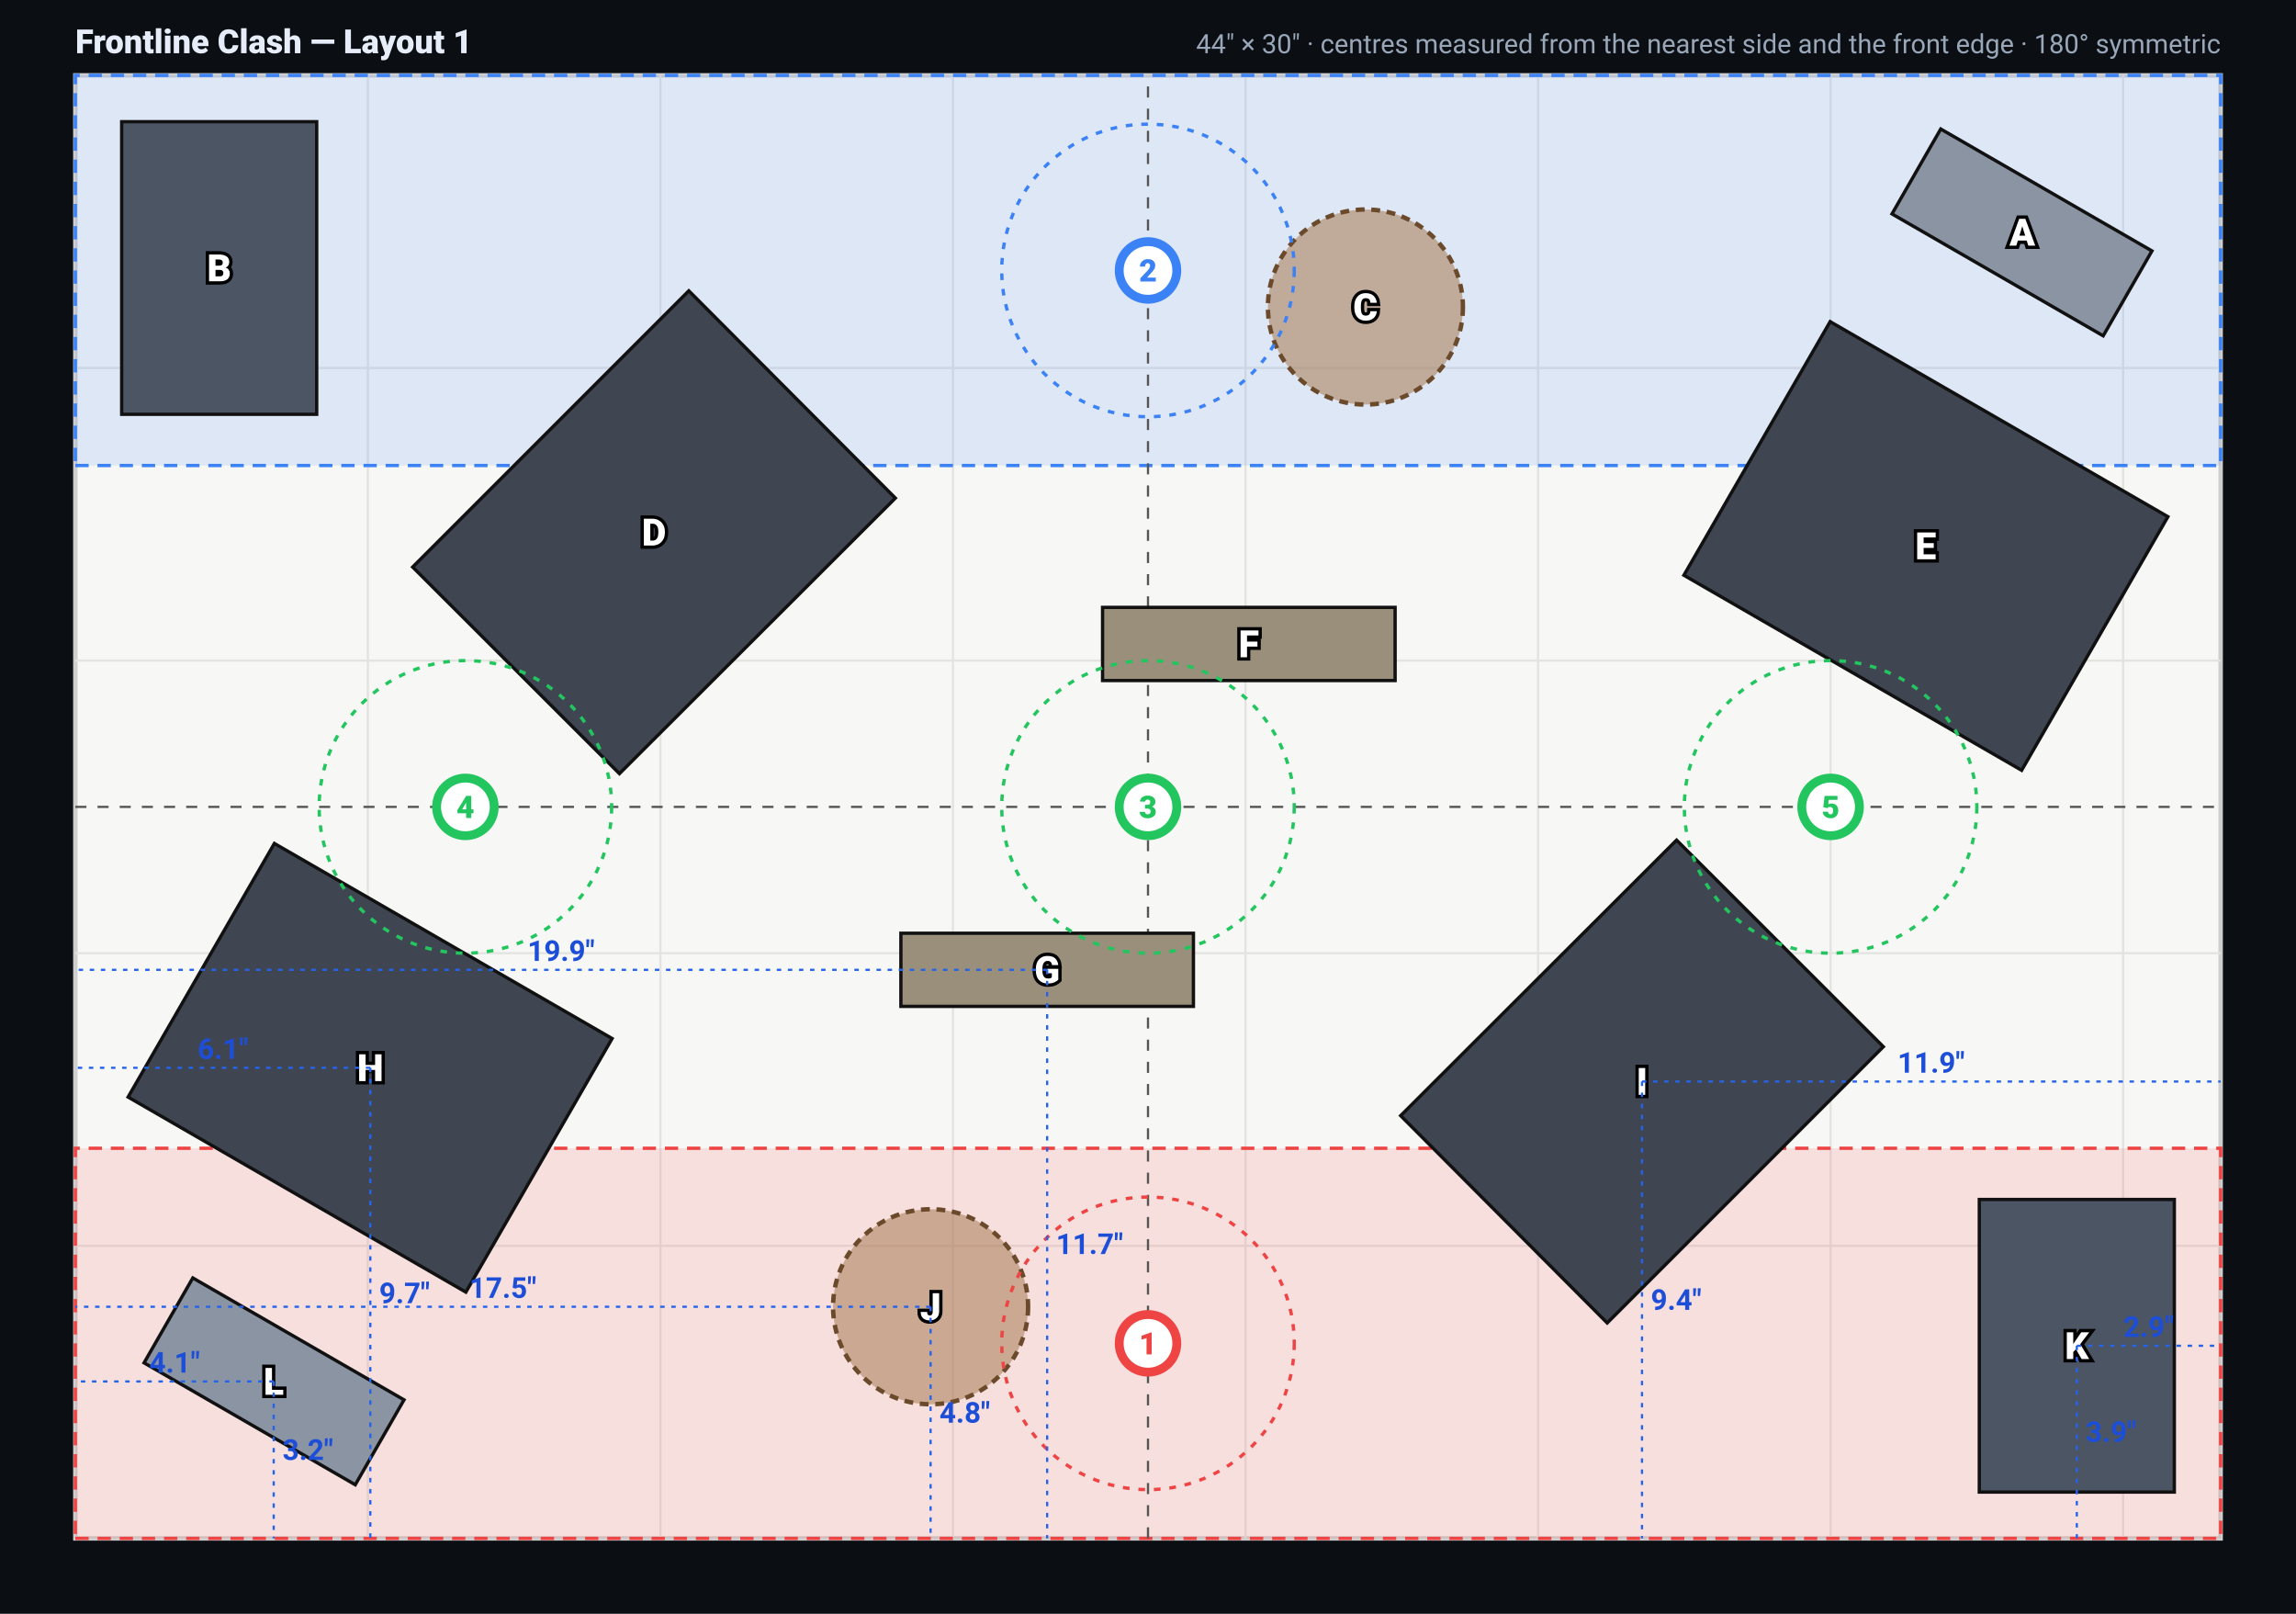
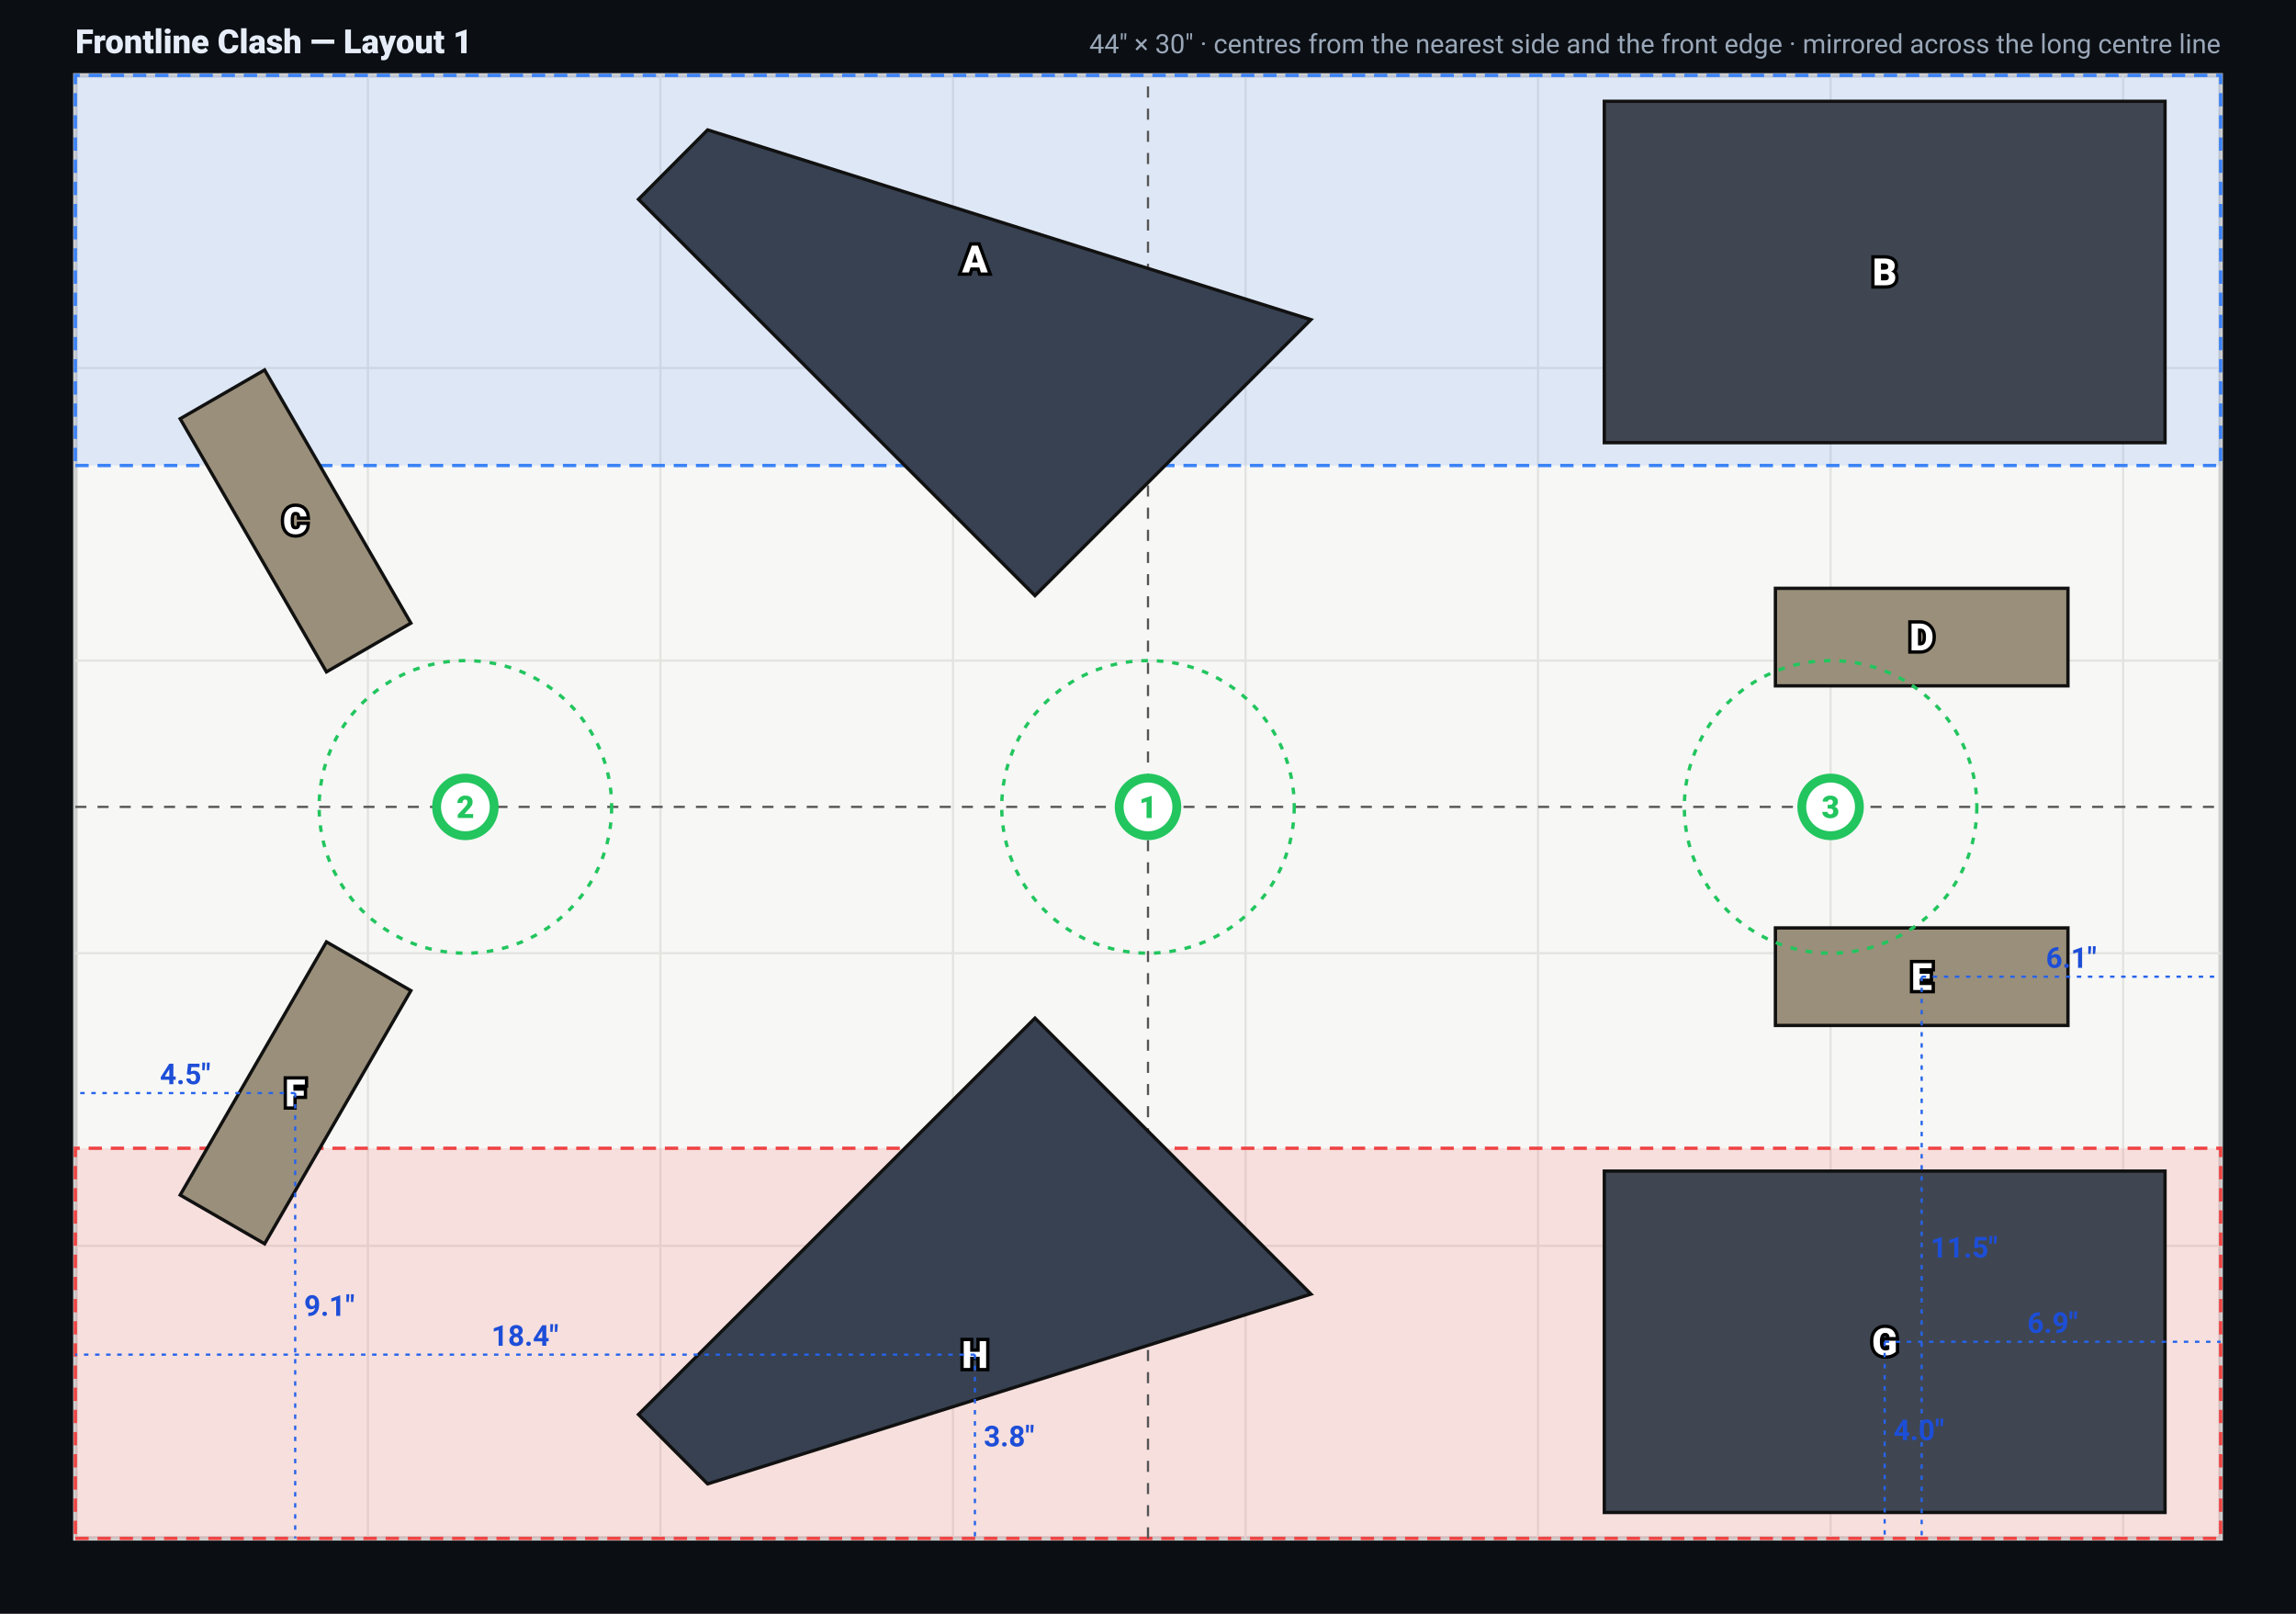
<svg xmlns="http://www.w3.org/2000/svg" viewBox="0 0 1036 728" role="img" aria-label="FC-1" font-family="-apple-system,Segoe UI,Roboto,sans-serif">
  <rect x="0" y="0" width="1036" height="728" fill="#0b0f14" />
  <rect x="34" y="34" width="968" height="660" fill="#f7f7f5" stroke="#cfcfcf" stroke-width="2" />
  <line x1="166.0" y1="34" x2="166.0" y2="694" stroke="#e3e3e0" stroke-width="1" />
  <line x1="298.0" y1="34" x2="298.0" y2="694" stroke="#e3e3e0" stroke-width="1" />
  <line x1="430.0" y1="34" x2="430.0" y2="694" stroke="#e3e3e0" stroke-width="1" />
  <line x1="562.0" y1="34" x2="562.0" y2="694" stroke="#e3e3e0" stroke-width="1" />
  <line x1="694.0" y1="34" x2="694.0" y2="694" stroke="#e3e3e0" stroke-width="1" />
  <line x1="826.0" y1="34" x2="826.0" y2="694" stroke="#e3e3e0" stroke-width="1" />
  <line x1="958.0" y1="34" x2="958.0" y2="694" stroke="#e3e3e0" stroke-width="1" />
  <line x1="34" y1="562.0" x2="1002" y2="562.0" stroke="#e3e3e0" stroke-width="1" />
  <line x1="34" y1="430.0" x2="1002" y2="430.0" stroke="#e3e3e0" stroke-width="1" />
  <line x1="34" y1="298.0" x2="1002" y2="298.0" stroke="#e3e3e0" stroke-width="1" />
  <line x1="34" y1="166.0" x2="1002" y2="166.0" stroke="#e3e3e0" stroke-width="1" />
  <polygon points="34.0,694.0 1002.0,694.0 1002.0,518.0 34.0,518.0" fill="rgba(239,68,68,0.13)" stroke="#ef4444" stroke-dasharray="6 4" stroke-width="1.5" />
  <polygon points="34.0,210.0 1002.0,210.0 1002.0,34.0 34.0,34.0" fill="rgba(59,130,246,0.13)" stroke="#3b82f6" stroke-dasharray="6 4" stroke-width="1.5" />
  <line x1="34.0" y1="364.0" x2="1002.0" y2="364.0" stroke="#555" stroke-dasharray="5 5" stroke-width="1" />
  <line x1="518.0" y1="694.0" x2="518.0" y2="34.0" stroke="#555" stroke-dasharray="5 5" stroke-width="1" />
-   <polygon points="875.7,58.2 853.7,96.5 949.0,151.5 971.0,113.2" fill="#8a94a3" stroke="#111" stroke-width="1.5" />
-   <text x="912.5" y="110.8" text-anchor="middle" font-size="17" font-weight="800" fill="#fff" stroke="#000" stroke-width="3" paint-order="stroke">A</text>
-   <polygon points="142.9,54.9 54.9,54.9 54.9,186.9 142.9,186.9" fill="#4b5563" stroke="#111" stroke-width="1.5" />
-   <text x="98.9" y="126.9" text-anchor="middle" font-size="17" font-weight="800" fill="#fff" stroke="#000" stroke-width="3" paint-order="stroke">B</text>
-   <circle cx="616.1" cy="138.5" r="44.0" fill="#a77b52" fill-opacity="0.55" stroke="#6b4a2c" stroke-width="2" stroke-dasharray="4 3" />
-   <text x="616.1" y="144.5" text-anchor="middle" font-size="17" font-weight="800" fill="#fff" stroke="#000" stroke-width="3" paint-order="stroke">C</text>
-   <polygon points="186.2,255.8 279.5,349.0 404.0,224.7 310.8,131.2" fill="#3f4652" stroke="#111" stroke-width="1.5" />
-   <text x="295.1" y="246.1" text-anchor="middle" font-size="17" font-weight="800" fill="#fff" stroke="#000" stroke-width="3" paint-order="stroke">D</text>
-   <polygon points="825.8,145.1 759.8,259.5 912.2,347.5 978.2,233.1" fill="#3f4652" stroke="#111" stroke-width="1.5" />
-   <text x="868.9" y="252.3" text-anchor="middle" font-size="17" font-weight="800" fill="#fff" stroke="#000" stroke-width="3" paint-order="stroke">E</text>
-   <polygon points="629.5,307.0 629.5,274.0 497.5,274.0 497.5,307.0" fill="#9a8f7a" stroke="#111" stroke-width="1.5" />
-   <text x="563.5" y="296.5" text-anchor="middle" font-size="17" font-weight="800" fill="#fff" stroke="#000" stroke-width="3" paint-order="stroke">F</text>
-   <polygon points="406.5,421.0 406.5,454.0 538.5,454.0 538.5,421.0" fill="#9a8f7a" stroke="#111" stroke-width="1.5" />
-   <text x="472.5" y="443.5" text-anchor="middle" font-size="17" font-weight="800" fill="#fff" stroke="#000" stroke-width="3" paint-order="stroke">G</text>
-   <polygon points="210.2,582.9 276.2,468.5 123.8,380.5 57.8,494.9" fill="#3f4652" stroke="#111" stroke-width="1.5" />
-   <text x="167.1" y="487.7" text-anchor="middle" font-size="17" font-weight="800" fill="#fff" stroke="#000" stroke-width="3" paint-order="stroke">H</text>
-   <polygon points="849.8,472.2 756.5,379.0 632.0,503.3 725.2,596.8" fill="#3f4652" stroke="#111" stroke-width="1.5" />
-   <text x="740.9" y="493.9" text-anchor="middle" font-size="17" font-weight="800" fill="#fff" stroke="#000" stroke-width="3" paint-order="stroke">I</text>
-   <circle cx="419.9" cy="589.5" r="44.0" fill="#a77b52" fill-opacity="0.55" stroke="#6b4a2c" stroke-width="2" stroke-dasharray="4 3" />
-   <text x="419.9" y="595.5" text-anchor="middle" font-size="17" font-weight="800" fill="#fff" stroke="#000" stroke-width="3" paint-order="stroke">J</text>
-   <polygon points="893.1,673.1 981.1,673.1 981.1,541.1 893.1,541.1" fill="#4b5563" stroke="#111" stroke-width="1.5" />
-   <text x="937.1" y="613.1" text-anchor="middle" font-size="17" font-weight="800" fill="#fff" stroke="#000" stroke-width="3" paint-order="stroke">K</text>
-   <polygon points="160.3,669.8 182.3,631.5 87.0,576.5 65.0,614.8" fill="#8a94a3" stroke="#111" stroke-width="1.5" />
-   <text x="123.5" y="629.2" text-anchor="middle" font-size="17" font-weight="800" fill="#fff" stroke="#000" stroke-width="3" paint-order="stroke">L</text>
-   <circle cx="518.0" cy="606.0" r="66.0" fill="none" stroke="#ef4444" stroke-width="1.5" stroke-dasharray="3 4" />
-   <circle cx="518.0" cy="606.0" r="13" fill="#fff" stroke="#ef4444" stroke-width="4" />
-   <text x="518.0" y="611.0" text-anchor="middle" font-size="14" font-weight="800" fill="#ef4444">1</text>
-   <circle cx="518.0" cy="122.0" r="66.0" fill="none" stroke="#3b82f6" stroke-width="1.5" stroke-dasharray="3 4" />
-   <circle cx="518.0" cy="122.0" r="13" fill="#fff" stroke="#3b82f6" stroke-width="4" />
-   <text x="518.0" y="127.0" text-anchor="middle" font-size="14" font-weight="800" fill="#3b82f6">2</text>
+   <polygon points="288.1,89.9 467.0,268.7 591.5,144.2 319.3,58.6" fill="#374151" stroke="#111" stroke-width="1.5" />
+   <text x="439.9" y="122.9" text-anchor="middle" font-size="17" font-weight="800" fill="#fff" stroke="#000" stroke-width="3" paint-order="stroke">A</text>
+   <polygon points="976.9,45.7 976.9,199.7 723.9,199.7 723.9,45.7" fill="#3f4652" stroke="#111" stroke-width="1.5" />
+   <text x="850.4" y="128.7" text-anchor="middle" font-size="17" font-weight="800" fill="#fff" stroke="#000" stroke-width="3" paint-order="stroke">B</text>
+   <polygon points="185.4,281.1 147.3,303.1 81.3,188.9 119.4,166.9" fill="#9a8f7a" stroke="#111" stroke-width="1.5" />
+   <text x="133.2" y="240.9" text-anchor="middle" font-size="17" font-weight="800" fill="#fff" stroke="#000" stroke-width="3" paint-order="stroke">C</text>
+   <polygon points="933.1,309.4 933.1,265.4 801.1,265.4 801.1,309.4" fill="#9a8f7a" stroke="#111" stroke-width="1.5" />
+   <text x="867.1" y="293.4" text-anchor="middle" font-size="17" font-weight="800" fill="#fff" stroke="#000" stroke-width="3" paint-order="stroke">D</text>
+   <polygon points="933.1,418.6 933.1,462.6 801.1,462.6 801.1,418.6" fill="#9a8f7a" stroke="#111" stroke-width="1.5" />
+   <text x="867.1" y="446.6" text-anchor="middle" font-size="17" font-weight="800" fill="#fff" stroke="#000" stroke-width="3" paint-order="stroke">E</text>
+   <polygon points="185.4,446.9 147.3,424.9 81.3,539.1 119.4,561.1" fill="#9a8f7a" stroke="#111" stroke-width="1.5" />
+   <text x="133.2" y="499.1" text-anchor="middle" font-size="17" font-weight="800" fill="#fff" stroke="#000" stroke-width="3" paint-order="stroke">F</text>
+   <polygon points="976.9,682.3 976.9,528.3 723.9,528.3 723.9,682.3" fill="#3f4652" stroke="#111" stroke-width="1.5" />
+   <text x="850.4" y="611.3" text-anchor="middle" font-size="17" font-weight="800" fill="#fff" stroke="#000" stroke-width="3" paint-order="stroke">G</text>
+   <polygon points="288.1,638.1 467.0,459.3 591.5,583.8 319.3,669.4" fill="#374151" stroke="#111" stroke-width="1.5" />
+   <text x="439.9" y="617.1" text-anchor="middle" font-size="17" font-weight="800" fill="#fff" stroke="#000" stroke-width="3" paint-order="stroke">H</text>
  <circle cx="518.0" cy="364.0" r="66.0" fill="none" stroke="#22c55e" stroke-width="1.5" stroke-dasharray="3 4" />
  <circle cx="518.0" cy="364.0" r="13" fill="#fff" stroke="#22c55e" stroke-width="4" />
-   <text x="518.0" y="369.0" text-anchor="middle" font-size="14" font-weight="800" fill="#22c55e">3</text>
+   <text x="518.0" y="369.0" text-anchor="middle" font-size="14" font-weight="800" fill="#22c55e">1</text>
  <circle cx="210.0" cy="364.0" r="66.0" fill="none" stroke="#22c55e" stroke-width="1.5" stroke-dasharray="3 4" />
  <circle cx="210.0" cy="364.0" r="13" fill="#fff" stroke="#22c55e" stroke-width="4" />
-   <text x="210.0" y="369.0" text-anchor="middle" font-size="14" font-weight="800" fill="#22c55e">4</text>
+   <text x="210.0" y="369.0" text-anchor="middle" font-size="14" font-weight="800" fill="#22c55e">2</text>
  <circle cx="826.0" cy="364.0" r="66.0" fill="none" stroke="#22c55e" stroke-width="1.5" stroke-dasharray="3 4" />
  <circle cx="826.0" cy="364.0" r="13" fill="#fff" stroke="#22c55e" stroke-width="4" />
-   <text x="826.0" y="369.0" text-anchor="middle" font-size="14" font-weight="800" fill="#22c55e">5</text>
-   <line x1="472.5" y1="437.5" x2="34.0" y2="437.5" stroke="#2563eb" stroke-width="1" stroke-dasharray="2 3" />
-   <line x1="472.5" y1="437.5" x2="472.5" y2="694.0" stroke="#2563eb" stroke-width="1" stroke-dasharray="2 3" />
-   <text x="253.2" y="433.5" text-anchor="middle" font-size="13" font-weight="700" fill="#1d4ed8">19.9"</text>
-   <text x="476.5" y="565.7" font-size="13" font-weight="700" fill="#1d4ed8">11.7"</text>
-   <line x1="167.1" y1="481.7" x2="34.0" y2="481.7" stroke="#2563eb" stroke-width="1" stroke-dasharray="2 3" />
-   <line x1="167.1" y1="481.7" x2="167.1" y2="694.0" stroke="#2563eb" stroke-width="1" stroke-dasharray="2 3" />
-   <text x="100.6" y="477.7" text-anchor="middle" font-size="13" font-weight="700" fill="#1d4ed8">6.1"</text>
-   <text x="171.1" y="587.9" font-size="13" font-weight="700" fill="#1d4ed8">9.7"</text>
-   <line x1="740.9" y1="487.9" x2="1002.0" y2="487.9" stroke="#2563eb" stroke-width="1" stroke-dasharray="2 3" />
-   <line x1="740.9" y1="487.9" x2="740.9" y2="694.0" stroke="#2563eb" stroke-width="1" stroke-dasharray="2 3" />
-   <text x="871.4" y="483.9" text-anchor="middle" font-size="13" font-weight="700" fill="#1d4ed8">11.9"</text>
-   <text x="744.9" y="590.9" font-size="13" font-weight="700" fill="#1d4ed8">9.4"</text>
-   <line x1="419.9" y1="589.5" x2="34.0" y2="589.5" stroke="#2563eb" stroke-width="1" stroke-dasharray="2 3" />
-   <line x1="419.9" y1="589.5" x2="419.9" y2="694.0" stroke="#2563eb" stroke-width="1" stroke-dasharray="2 3" />
-   <text x="226.9" y="585.5" text-anchor="middle" font-size="13" font-weight="700" fill="#1d4ed8">17.5"</text>
-   <text x="423.9" y="641.8" font-size="13" font-weight="700" fill="#1d4ed8">4.8"</text>
-   <line x1="937.1" y1="607.1" x2="1002.0" y2="607.1" stroke="#2563eb" stroke-width="1" stroke-dasharray="2 3" />
-   <line x1="937.1" y1="607.1" x2="937.1" y2="694.0" stroke="#2563eb" stroke-width="1" stroke-dasharray="2 3" />
-   <text x="969.5" y="603.1" text-anchor="middle" font-size="13" font-weight="700" fill="#1d4ed8">2.9"</text>
-   <text x="941.1" y="650.5" font-size="13" font-weight="700" fill="#1d4ed8">3.9"</text>
-   <line x1="123.5" y1="623.2" x2="34.0" y2="623.2" stroke="#2563eb" stroke-width="1" stroke-dasharray="2 3" />
-   <line x1="123.5" y1="623.2" x2="123.5" y2="694.0" stroke="#2563eb" stroke-width="1" stroke-dasharray="2 3" />
-   <text x="78.8" y="619.2" text-anchor="middle" font-size="13" font-weight="700" fill="#1d4ed8">4.1"</text>
-   <text x="127.5" y="658.6" font-size="13" font-weight="700" fill="#1d4ed8">3.2"</text>
+   <text x="826.0" y="369.0" text-anchor="middle" font-size="14" font-weight="800" fill="#22c55e">3</text>
+   <line x1="867.1" y1="440.6" x2="1002.0" y2="440.6" stroke="#2563eb" stroke-width="1" stroke-dasharray="2 3" />
+   <line x1="867.1" y1="440.6" x2="867.1" y2="694.0" stroke="#2563eb" stroke-width="1" stroke-dasharray="2 3" />
+   <text x="934.6" y="436.6" text-anchor="middle" font-size="13" font-weight="700" fill="#1d4ed8">6.1"</text>
+   <text x="871.1" y="567.3" font-size="13" font-weight="700" fill="#1d4ed8">11.5"</text>
+   <line x1="133.2" y1="493.1" x2="34.0" y2="493.1" stroke="#2563eb" stroke-width="1" stroke-dasharray="2 3" />
+   <line x1="133.2" y1="493.1" x2="133.2" y2="694.0" stroke="#2563eb" stroke-width="1" stroke-dasharray="2 3" />
+   <text x="83.6" y="489.1" text-anchor="middle" font-size="13" font-weight="700" fill="#1d4ed8">4.5"</text>
+   <text x="137.2" y="593.6" font-size="13" font-weight="700" fill="#1d4ed8">9.1"</text>
+   <line x1="850.4" y1="605.3" x2="1002.0" y2="605.3" stroke="#2563eb" stroke-width="1" stroke-dasharray="2 3" />
+   <line x1="850.4" y1="605.3" x2="850.4" y2="694.0" stroke="#2563eb" stroke-width="1" stroke-dasharray="2 3" />
+   <text x="926.2" y="601.3" text-anchor="middle" font-size="13" font-weight="700" fill="#1d4ed8">6.9"</text>
+   <text x="854.4" y="649.7" font-size="13" font-weight="700" fill="#1d4ed8">4.0"</text>
+   <line x1="439.9" y1="611.1" x2="34.0" y2="611.1" stroke="#2563eb" stroke-width="1" stroke-dasharray="2 3" />
+   <line x1="439.9" y1="611.1" x2="439.9" y2="694.0" stroke="#2563eb" stroke-width="1" stroke-dasharray="2 3" />
+   <text x="236.9" y="607.1" text-anchor="middle" font-size="13" font-weight="700" fill="#1d4ed8">18.4"</text>
+   <text x="443.9" y="652.5" font-size="13" font-weight="700" fill="#1d4ed8">3.8"</text>
  <text x="34" y="24" font-size="15" font-weight="800" fill="#e6edf8">Frontline Clash — Layout 1</text>
-   <text x="1002" y="24" text-anchor="end" font-size="12" fill="#9aa7b8">44" × 30" · centres measured from the nearest side and the front edge · 180° symmetric</text>
+   <text x="1002" y="24" text-anchor="end" font-size="12" fill="#9aa7b8">44" × 30" · centres from the nearest side and the front edge · mirrored across the long centre line</text>
</svg>
